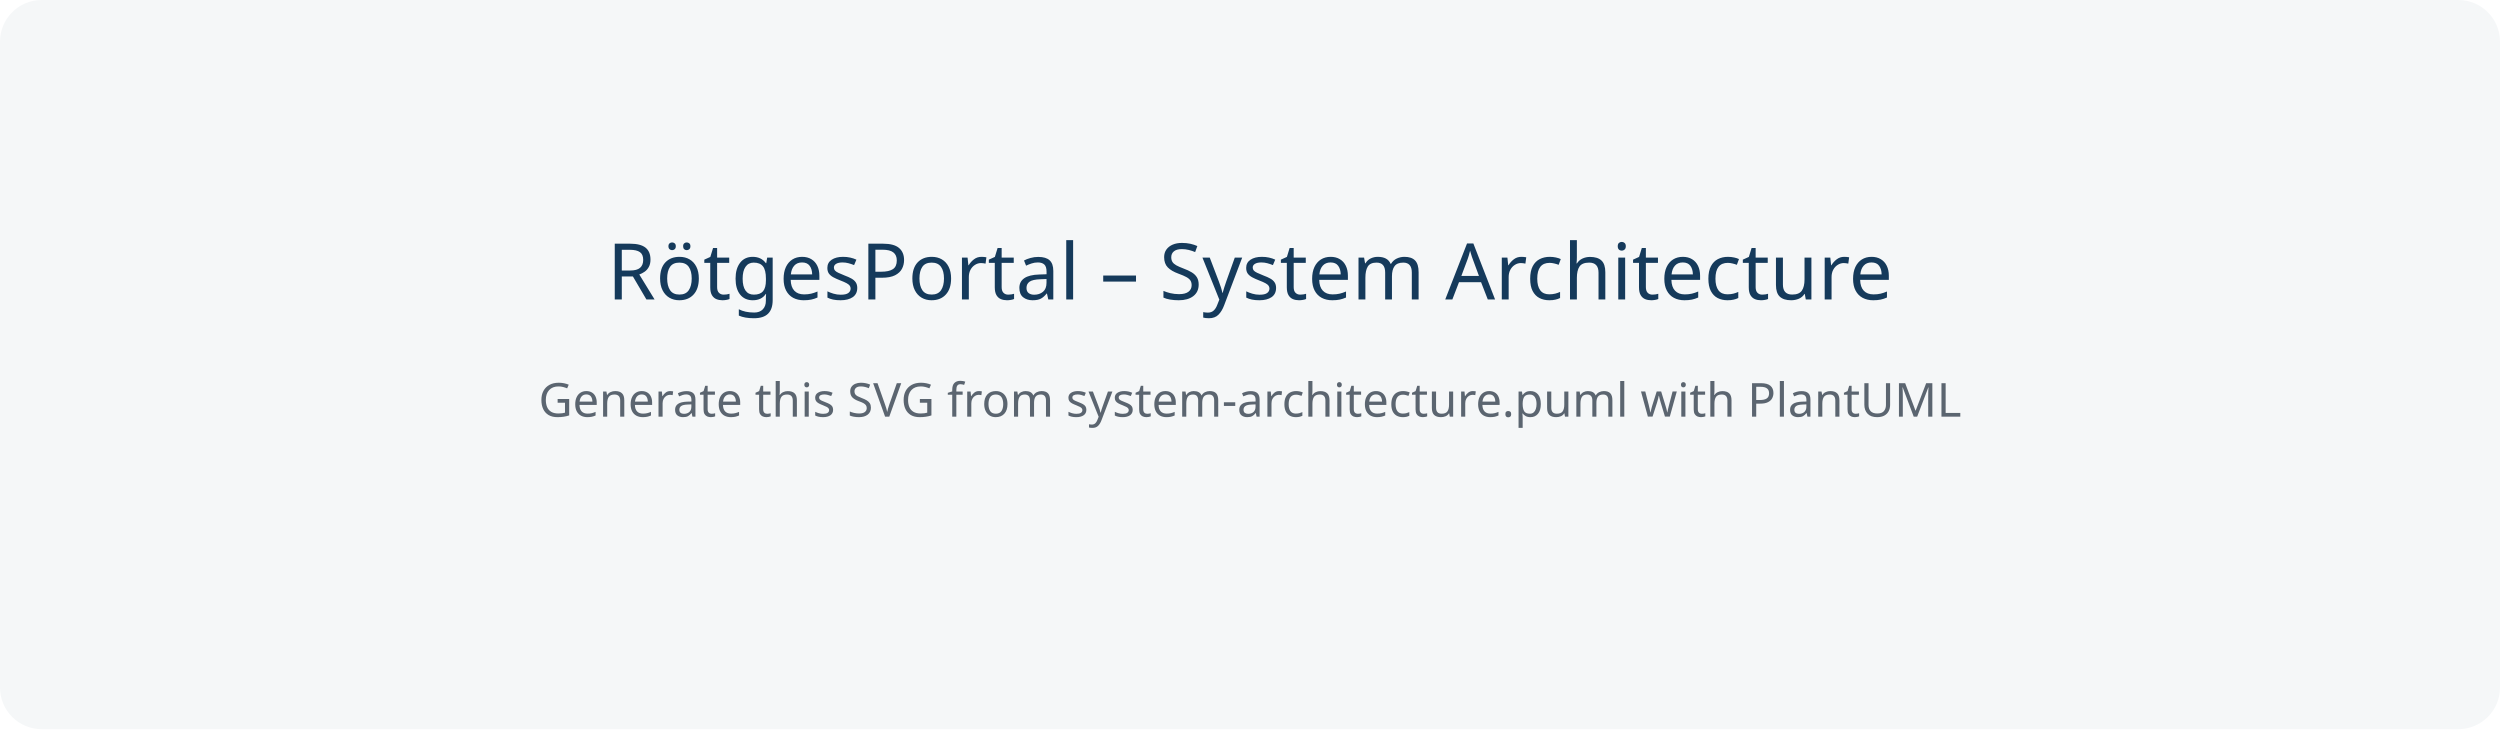
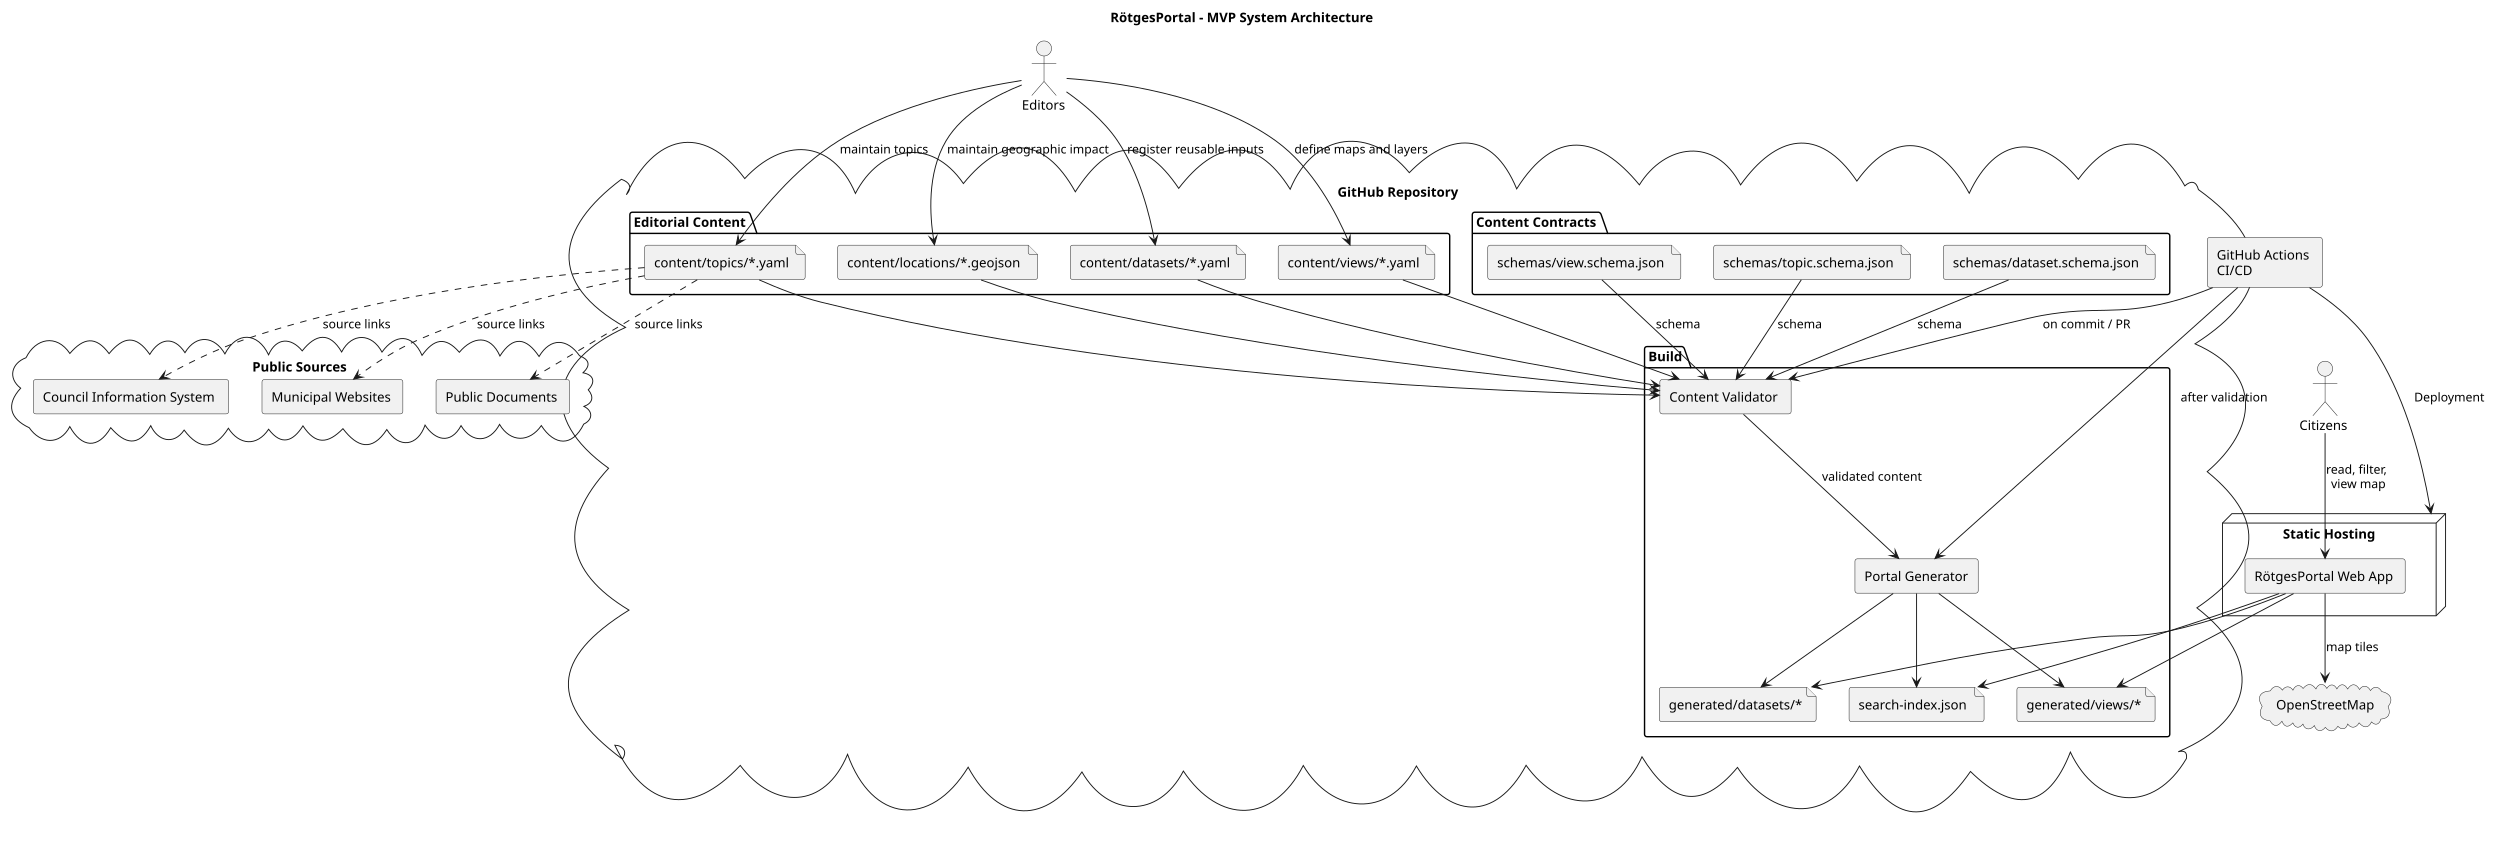
- <svg xmlns="http://www.w3.org/2000/svg" width="960" height="280" viewBox="0 0 960 280" role="img" aria-labelledby="title description">
-   <rect width="960" height="280" rx="16" fill="#f5f7f8" />
-   <text x="480" y="115" text-anchor="middle" font-family="sans-serif" font-size="30" fill="#153a5b">RötgesPortal – System Architecture</text>
-   <text x="480" y="160" text-anchor="middle" font-family="sans-serif" font-size="18" fill="#5b6570">Generate this SVG from system-architecture.puml with PlantUML</text>
+ <svg xmlns="http://www.w3.org/2000/svg" contentStyleType="text/css" data-diagram-type="DESCRIPTION" height="896px" preserveAspectRatio="none" style="width:2656px;height:896px;background:#FFFFFF;" version="1.1" viewBox="0 0 2656 896" width="2656px" zoomAndPan="magnify">
+   <defs />
+   <g>
+     <g class="title" data-source-line="1">
+       <text fill="#000000" font-family="sans-serif" font-size="14" font-weight="700" lengthAdjust="spacing" textLength="290.616" x="1179.603" y="23.535">RötgesPortal - MVP System Architecture</text>
+     </g>
+     <g class="cluster" data-qualified-name="GitHub Repository" data-source-line="9" id="ent0003">
+       <path d="M665.426,206.909 C694.356,145.104 745.476,128.281 791.246,189.716 C830.535,147.028 883.265,145.636 908.806,205.48 C934.61,155.673 988.5,144.011 1023.513,194.999 C1065.672,143.252 1108.554,143.032 1142.426,203.761 C1177.794,149.013 1213.122,142.275 1252.253,200.089 C1290.785,150.189 1333.013,140.953 1370.683,201.017 C1396.221,139.62 1456.269,133.74 1497.229,183.451 C1539.49,140.339 1585.135,137.175 1611.338,200.642 C1651.953,136.349 1697.222,142.478 1741.678,196.407 C1768.64,153.115 1822.26,144.187 1849.202,196.429 C1886.405,144.358 1931.819,132.013 1972.727,192.358 C2015.744,132.676 2061.655,149.267 2092.12,205.308 C2120.07,145.692 2165.956,139.611 2208.028,190.494 C2246.988,137.99 2288.929,141.063 2321.165,197.478 C2327.582,191.56 2333.31,192.366 2335.614,201.441 C2413.458,257.708 2414.671,312.562 2332.005,365.293 C2405.902,397.856 2397.018,456.56 2344.917,501.103 C2411.382,555.318 2399.109,601.515 2333.979,645.782 C2404.817,700.602 2396.566,763.717 2314.165,798.678 C2320.38,797.032 2323.862,798.752 2322.863,805.852 C2287.978,865.261 2227.825,859.41 2199.569,799.028 C2175.364,861.293 2138.24,863.456 2093.439,819.631 C2050.578,881.659 2012.345,873.597 1975.505,813.801 C1941.509,878.389 1881.286,869.586 1845.899,815.318 C1805.868,863.262 1773.853,851.982 1744.457,804.065 C1716.49,866.022 1657.521,864.035 1621.304,813.062 C1588.394,874.156 1538.456,869.934 1504.787,813.816 C1474.297,871.08 1414.639,864.101 1384.602,813.312 C1352.276,875.931 1295.042,875.643 1257.216,819.198 C1230.364,870.366 1177.178,868.201 1149.465,820.133 C1111.259,875.693 1061.901,876.259 1028.563,815.089 C987.83,881.329 926.393,873.68 900.452,801.407 C876.14,860.484 821.711,860.238 786.436,813.184 C733.824,869.519 685.827,858.971 653.165,791.678 C661.818,791.949 666.985,798.392 661.176,806.486 C582.343,747.66 584.959,699.776 668.233,648.176 C599.267,606.65 592.351,556.692 646.58,497.466 C570.594,442.978 585.868,383.698 664.578,347.816 C579.624,300.075 590.92,242.544 660.165,190.478 C668.707,193.515 672.316,198.931 665.426,206.909" fill="none" style="stroke:#181818;stroke-width:1;" />
+       <text fill="#000000" font-family="sans-serif" font-size="14" font-weight="700" lengthAdjust="spacing" textLength="132.364" x="1420.983" y="209.013">GitHub Repository</text>
+     </g>
+     <g class="cluster" data-qualified-name="GitHub Repository.Editorial Content" data-source-line="10" id="ent0004">
+       <path d="M671.665,225.478 L794.687,225.478 A3.75,3.75 0 0 1 797.187,227.978 L804.187,247.967 L1537.665,247.967 A2.5,2.5 0 0 1 1540.165,250.467 L1540.165,310.468 A2.5,2.5 0 0 1 1537.665,312.968 L671.665,312.968 A2.5,2.5 0 0 1 669.165,310.468 L669.165,227.978 A2.5,2.5 0 0 1 671.665,225.478" fill="none" style="stroke:#000000;stroke-width:1.5;" />
+       <line style="stroke:#000000;stroke-width:1.5;" x1="669.165" x2="804.187" y1="247.967" y2="247.967" />
+       <text fill="#000000" font-family="sans-serif" font-size="14" font-weight="700" lengthAdjust="spacing" textLength="122.022" x="673.165" y="241.013">Editorial Content</text>
+     </g>
+     <g class="cluster" data-qualified-name="GitHub Repository.Content Contracts" data-source-line="17" id="ent0009">
+       <path d="M1566.665,225.478 L1698.553,225.478 A3.75,3.75 0 0 1 1701.053,227.978 L1708.053,247.967 L2302.665,247.967 A2.5,2.5 0 0 1 2305.165,250.467 L2305.165,310.468 A2.5,2.5 0 0 1 2302.665,312.968 L1566.665,312.968 A2.5,2.5 0 0 1 1564.165,310.468 L1564.165,227.978 A2.5,2.5 0 0 1 1566.665,225.478" fill="none" style="stroke:#000000;stroke-width:1.5;" />
+       <line style="stroke:#000000;stroke-width:1.5;" x1="1564.165" x2="1708.053" y1="247.967" y2="247.967" />
+       <text fill="#000000" font-family="sans-serif" font-size="14" font-weight="700" lengthAdjust="spacing" textLength="130.888" x="1568.165" y="241.013">Content Contracts</text>
+     </g>
+     <g class="cluster" data-qualified-name="GitHub Repository.Build" data-source-line="23" id="ent0013">
+       <path d="M1749.665,368.218 L1787.06,368.218 A3.75,3.75 0 0 1 1789.56,370.718 L1796.56,390.707 L2302.665,390.707 A2.5,2.5 0 0 1 2305.165,393.207 L2305.165,780.178 A2.5,2.5 0 0 1 2302.665,782.678 L1749.665,782.678 A2.5,2.5 0 0 1 1747.165,780.178 L1747.165,370.718 A2.5,2.5 0 0 1 1749.665,368.218" fill="none" style="stroke:#000000;stroke-width:1.5;" />
+       <line style="stroke:#000000;stroke-width:1.5;" x1="1747.165" x2="1796.56" y1="390.707" y2="390.707" />
+       <text fill="#000000" font-family="sans-serif" font-size="14" font-weight="700" lengthAdjust="spacing" textLength="36.395" x="1751.165" y="383.753">Build</text>
+     </g>
+     <g class="cluster" data-qualified-name="Hosting" data-source-line="34" id="ent0020">
+       <polygon fill="none" points="2361.165,555.698,2371.165,545.698,2598.165,545.698,2598.165,644.188,2588.165,654.188,2361.165,654.188,2361.165,555.698" style="stroke:#181818;stroke-width:1;stroke-linejoin:miter;stroke-miterlimit:10;" />
+       <line style="stroke:#181818;stroke-width:1;" x1="2588.165" x2="2598.165" y1="555.698" y2="545.698" />
+       <line style="stroke:#181818;stroke-width:1;" x1="2361.165" x2="2588.165" y1="555.698" y2="555.698" />
+       <line style="stroke:#181818;stroke-width:1;" x1="2588.165" x2="2588.165" y1="555.698" y2="654.188" />
+       <text fill="#000000" font-family="sans-serif" font-size="14" font-weight="700" lengthAdjust="spacing" textLength="100.632" x="2425.349" y="572.233">Static Hosting</text>
+     </g>
+     <g class="cluster" data-qualified-name="Sources" data-source-line="39" id="ent0023">
+       <path d="M27.668,380.052 C37.782,359.371 60.025,354.444 74.221,375.5 C88.641,358.82 101.617,356.37 115.888,375.673 C131.311,357.155 144.422,355.562 159.111,376.478 C169.417,359.432 184.482,356.474 196.505,374.657 C208.646,354.703 227.978,356.985 238.941,375.942 C251.506,351.784 273.795,352.784 285.331,376.93 C293.525,358.469 309.042,358.175 321.085,372.767 C335.147,354.959 349.998,351.832 362.966,373.917 C373.948,352.96 394.964,353.819 405.836,374.032 C419.781,354.718 437.949,353.912 448.388,377.509 C460.814,360.318 472.732,356.769 488.003,374.259 C502.119,357.509 520.661,354.873 531.139,378.177 C545.24,356.19 559.153,358.579 572.693,378.73 C584.961,358.324 602.677,359.5 615.679,377.916 C626.05,382.023 627.827,388.056 619.423,396.041 C630.955,398.274 632.907,405.916 624.977,414.126 C631.244,421.604 629.718,428.315 620.426,431.783 C630.231,436.637 629.86,445.985 620.159,450.563 C607.947,475.334 588.962,473.517 575.108,452.167 C562.472,470.274 542.3,470.406 530.727,450.913 C520.377,470.393 501.427,471.446 489.819,452.243 C478.731,472.666 462.133,467.734 451.591,451.671 C443.627,474.372 423.88,476.814 410.932,456.368 C395.021,480.593 379.373,475.01 364.34,455.433 C348.317,471.758 335.319,472.818 321.857,452.467 C311.424,468.823 299.217,474.208 285.391,456.053 C272.793,474.764 254.308,472.959 242.613,455 C228.096,477.954 211.986,478.698 195.63,456.931 C184.222,473.634 167.312,468.024 160.17,452.271 C147.088,475.359 132.758,471.826 117.646,454.403 C104.028,477.754 86.562,475.526 74.162,453.243 C63.382,473.726 42.873,471.471 31.063,454.426 C10.485,444.865 6,429.891 21.947,412.406 C7.912,401.54 12.337,385.726 27.668,380.052" fill="none" style="stroke:#181818;stroke-width:1;" />
+       <text fill="#000000" font-family="sans-serif" font-size="14" font-weight="700" lengthAdjust="spacing" textLength="104.296" x="268.017" y="394.753">Public Sources</text>
+     </g>
+     <g class="entity" data-qualified-name="GitHub Repository.Editorial Content.Topics" data-source-line="11" id="ent0005">
+       <path d="M684.945,262.978 L684.945,294.467 A2.5,2.5 0 0 0 687.445,296.967 L852.89,296.967 A2.5,2.5 0 0 0 855.39,294.467 L855.39,270.478 L845.39,260.478 L687.445,260.478 A2.5,2.5 0 0 0 684.945,262.978" fill="#F1F1F1" style="stroke:#181818;stroke-width:0.5;" />
+       <path d="M845.39,260.478 L845.39,267.978 A2.5,2.5 0 0 0 847.89,270.478 L855.39,270.478" fill="#F1F1F1" style="stroke:#181818;stroke-width:0.5;" />
+       <text fill="#000000" font-family="sans-serif" font-size="14" lengthAdjust="spacing" textLength="150.445" x="694.945" y="284.013">content/topics/*.yaml</text>
+     </g>
+     <g class="entity" data-qualified-name="GitHub Repository.Editorial Content.Locations" data-source-line="12" id="ent0006">
+       <path d="M889.995,262.978 L889.995,294.467 A2.5,2.5 0 0 0 892.495,296.967 L1099.845,296.967 A2.5,2.5 0 0 0 1102.345,294.467 L1102.345,270.478 L1092.345,260.478 L892.495,260.478 A2.5,2.5 0 0 0 889.995,262.978" fill="#F1F1F1" style="stroke:#181818;stroke-width:0.5;" />
+       <path d="M1092.345,260.478 L1092.345,267.978 A2.5,2.5 0 0 0 1094.845,270.478 L1102.345,270.478" fill="#F1F1F1" style="stroke:#181818;stroke-width:0.5;" />
+       <text fill="#000000" font-family="sans-serif" font-size="14" lengthAdjust="spacing" textLength="192.35" x="899.995" y="284.013">content/locations/*.geojson</text>
+     </g>
+     <g class="entity" data-qualified-name="GitHub Repository.Editorial Content.Datasets" data-source-line="13" id="ent0007">
+       <path d="M1137.035,262.978 L1137.035,294.467 A2.5,2.5 0 0 0 1139.535,296.967 L1320.799,296.967 A2.5,2.5 0 0 0 1323.299,294.467 L1323.299,270.478 L1313.299,260.478 L1139.535,260.478 A2.5,2.5 0 0 0 1137.035,262.978" fill="#F1F1F1" style="stroke:#181818;stroke-width:0.5;" />
+       <path d="M1313.299,260.478 L1313.299,267.978 A2.5,2.5 0 0 0 1315.799,270.478 L1323.299,270.478" fill="#F1F1F1" style="stroke:#181818;stroke-width:0.5;" />
+       <text fill="#000000" font-family="sans-serif" font-size="14" lengthAdjust="spacing" textLength="166.264" x="1147.035" y="284.013">content/datasets/*.yaml</text>
+     </g>
+     <g class="entity" data-qualified-name="GitHub Repository.Editorial Content.Views" data-source-line="14" id="ent0008">
+       <path d="M1357.935,262.978 L1357.935,294.467 A2.5,2.5 0 0 0 1360.435,296.967 L1521.895,296.967 A2.5,2.5 0 0 0 1524.395,294.467 L1524.395,270.478 L1514.395,260.478 L1360.435,260.478 A2.5,2.5 0 0 0 1357.935,262.978" fill="#F1F1F1" style="stroke:#181818;stroke-width:0.5;" />
+       <path d="M1514.395,260.478 L1514.395,267.978 A2.5,2.5 0 0 0 1516.895,270.478 L1524.395,270.478" fill="#F1F1F1" style="stroke:#181818;stroke-width:0.5;" />
+       <text fill="#000000" font-family="sans-serif" font-size="14" lengthAdjust="spacing" textLength="146.46" x="1367.935" y="284.013">content/views/*.yaml</text>
+     </g>
+     <g class="entity" data-qualified-name="GitHub Repository.Content Contracts.TopicSchema" data-source-line="18" id="ent0010">
+       <path d="M1820.625,262.978 L1820.625,294.467 A2.5,2.5 0 0 0 1823.125,296.967 L2027.207,296.967 A2.5,2.5 0 0 0 2029.707,294.467 L2029.707,270.478 L2019.707,260.478 L1823.125,260.478 A2.5,2.5 0 0 0 1820.625,262.978" fill="#F1F1F1" style="stroke:#181818;stroke-width:0.5;" />
+       <path d="M2019.707,260.478 L2019.707,267.978 A2.5,2.5 0 0 0 2022.207,270.478 L2029.707,270.478" fill="#F1F1F1" style="stroke:#181818;stroke-width:0.5;" />
+       <text fill="#000000" font-family="sans-serif" font-size="14" lengthAdjust="spacing" textLength="189.082" x="1830.625" y="284.013">schemas/topic.schema.json</text>
+     </g>
+     <g class="entity" data-qualified-name="GitHub Repository.Content Contracts.DatasetSchema" data-source-line="19" id="ent0011">
+       <path d="M2064.715,262.978 L2064.715,294.467 A2.5,2.5 0 0 0 2067.215,296.967 L2287.116,296.967 A2.5,2.5 0 0 0 2289.616,294.467 L2289.616,270.478 L2279.616,260.478 L2067.215,260.478 A2.5,2.5 0 0 0 2064.715,262.978" fill="#F1F1F1" style="stroke:#181818;stroke-width:0.5;" />
+       <path d="M2279.616,260.478 L2279.616,267.978 A2.5,2.5 0 0 0 2282.116,270.478 L2289.616,270.478" fill="#F1F1F1" style="stroke:#181818;stroke-width:0.5;" />
+       <text fill="#000000" font-family="sans-serif" font-size="14" lengthAdjust="spacing" textLength="204.9" x="2074.715" y="284.013">schemas/dataset.schema.json</text>
+     </g>
+     <g class="entity" data-qualified-name="GitHub Repository.Content Contracts.ViewSchema" data-source-line="20" id="ent0012">
+       <path d="M1580.615,262.978 L1580.615,294.467 A2.5,2.5 0 0 0 1583.115,296.967 L1783.212,296.967 A2.5,2.5 0 0 0 1785.712,294.467 L1785.712,270.478 L1775.712,260.478 L1583.115,260.478 A2.5,2.5 0 0 0 1580.615,262.978" fill="#F1F1F1" style="stroke:#181818;stroke-width:0.5;" />
+       <path d="M1775.712,260.478 L1775.712,267.978 A2.5,2.5 0 0 0 1778.212,270.478 L1785.712,270.478" fill="#F1F1F1" style="stroke:#181818;stroke-width:0.5;" />
+       <text fill="#000000" font-family="sans-serif" font-size="14" lengthAdjust="spacing" textLength="185.097" x="1590.615" y="284.013">schemas/view.schema.json</text>
+     </g>
+     <g class="entity" data-qualified-name="GitHub Repository.Build.Validator" data-source-line="24" id="ent0014">
+       <rect fill="#F1F1F1" height="36.488" rx="2.5" ry="2.5" style="stroke:#181818;stroke-width:0.5;" width="139.451" x="1763.435" y="403.218" />
+       <text fill="#000000" font-family="sans-serif" font-size="14" lengthAdjust="spacing" textLength="119.451" x="1773.435" y="426.753">Content Validator</text>
+     </g>
+     <g class="entity" data-qualified-name="GitHub Repository.Build.Generator" data-source-line="25" id="ent0015">
+       <rect fill="#F1F1F1" height="36.488" rx="2.5" ry="2.5" style="stroke:#181818;stroke-width:0.5;" width="130.94" x="1970.695" y="593.698" />
+       <text fill="#000000" font-family="sans-serif" font-size="14" lengthAdjust="spacing" textLength="110.94" x="1980.695" y="617.233">Portal Generator</text>
+     </g>
+     <g class="entity" data-qualified-name="GitHub Repository.Build.GeneratedDatasets" data-source-line="26" id="ent0016">
+       <path d="M1762.875,732.688 L1762.875,764.177 A2.5,2.5 0 0 0 1765.375,766.677 L1926.951,766.677 A2.5,2.5 0 0 0 1929.451,764.177 L1929.451,740.188 L1919.451,730.188 L1765.375,730.188 A2.5,2.5 0 0 0 1762.875,732.688" fill="#F1F1F1" style="stroke:#181818;stroke-width:0.5;" />
+       <path d="M1919.451,730.188 L1919.451,737.688 A2.5,2.5 0 0 0 1921.951,740.188 L1929.451,740.188" fill="#F1F1F1" style="stroke:#181818;stroke-width:0.5;" />
+       <text fill="#000000" font-family="sans-serif" font-size="14" lengthAdjust="spacing" textLength="146.576" x="1772.875" y="753.723">generated/datasets/*</text>
+     </g>
+     <g class="entity" data-qualified-name="GitHub Repository.Build.GeneratedViews" data-source-line="27" id="ent0017">
+       <path d="M2142.775,732.688 L2142.775,764.177 A2.5,2.5 0 0 0 2145.275,766.677 L2287.048,766.677 A2.5,2.5 0 0 0 2289.548,764.177 L2289.548,740.188 L2279.548,730.188 L2145.275,730.188 A2.5,2.5 0 0 0 2142.775,732.688" fill="#F1F1F1" style="stroke:#181818;stroke-width:0.5;" />
+       <path d="M2279.548,730.188 L2279.548,737.688 A2.5,2.5 0 0 0 2282.048,740.188 L2289.548,740.188" fill="#F1F1F1" style="stroke:#181818;stroke-width:0.5;" />
+       <text fill="#000000" font-family="sans-serif" font-size="14" lengthAdjust="spacing" textLength="126.772" x="2152.775" y="753.723">generated/views/*</text>
+     </g>
+     <g class="entity" data-qualified-name="GitHub Repository.Build.SearchIndex" data-source-line="28" id="ent0018">
+       <path d="M1964.465,732.688 L1964.465,764.177 A2.5,2.5 0 0 0 1966.965,766.677 L2105.367,766.677 A2.5,2.5 0 0 0 2107.867,764.177 L2107.867,740.188 L2097.867,730.188 L1966.965,730.188 A2.5,2.5 0 0 0 1964.465,732.688" fill="#F1F1F1" style="stroke:#181818;stroke-width:0.5;" />
+       <path d="M2097.867,730.188 L2097.867,737.688 A2.5,2.5 0 0 0 2100.367,740.188 L2107.867,740.188" fill="#F1F1F1" style="stroke:#181818;stroke-width:0.5;" />
+       <text fill="#000000" font-family="sans-serif" font-size="14" lengthAdjust="spacing" textLength="123.402" x="1974.465" y="753.723">search-index.json</text>
+     </g>
+     <g class="entity" data-qualified-name="Hosting.Portal" data-source-line="35" id="ent0021">
+       <rect fill="#F1F1F1" height="36.488" rx="2.5" ry="2.5" style="stroke:#181818;stroke-width:0.5;" width="170.165" x="2385.085" y="593.698" />
+       <text fill="#000000" font-family="sans-serif" font-size="14" lengthAdjust="spacing" textLength="150.165" x="2395.085" y="617.233">RötgesPortal Web App</text>
+     </g>
+     <g class="entity" data-qualified-name="Sources.RIS" data-source-line="40" id="ent0024">
+       <rect fill="#F1F1F1" height="36.488" rx="2.5" ry="2.5" style="stroke:#181818;stroke-width:0.5;" width="207.455" x="35.435" y="403.218" />
+       <text fill="#000000" font-family="sans-serif" font-size="14" lengthAdjust="spacing" textLength="187.455" x="45.435" y="426.753">Council Information System</text>
+     </g>
+     <g class="entity" data-qualified-name="Sources.Municipality" data-source-line="41" id="ent0025">
+       <rect fill="#F1F1F1" height="36.488" rx="2.5" ry="2.5" style="stroke:#181818;stroke-width:0.5;" width="149.664" x="278.335" y="403.218" />
+       <text fill="#000000" font-family="sans-serif" font-size="14" lengthAdjust="spacing" textLength="129.664" x="288.335" y="426.753">Municipal Websites</text>
+     </g>
+     <g class="entity" data-qualified-name="Sources.Documents" data-source-line="42" id="ent0026">
+       <rect fill="#F1F1F1" height="36.488" rx="2.5" ry="2.5" style="stroke:#181818;stroke-width:0.5;" width="141.81" x="463.265" y="403.218" />
+       <text fill="#000000" font-family="sans-serif" font-size="14" lengthAdjust="spacing" textLength="121.81" x="473.265" y="426.753">Public Documents</text>
+     </g>
+     <g class="entity" data-qualified-name="Editor" data-source-line="6" id="ent0001">
+       <ellipse cx="1109.169" cy="51.488" fill="#F1F1F1" rx="8" ry="8" style="stroke:#181818;stroke-width:0.5;" />
+       <path d="M1109.169,59.488 L1109.169,86.488 M1096.169,67.488 L1122.169,67.488 M1109.169,86.488 L1096.169,101.488 M1109.169,86.488 L1122.169,101.488" fill="none" style="stroke:#181818;stroke-width:0.5;" />
+       <text fill="#000000" font-family="sans-serif" font-size="14" lengthAdjust="spacing" textLength="47.148" x="1085.595" y="116.523">Editors</text>
+     </g>
+     <g class="entity" data-qualified-name="Citizen" data-source-line="7" id="ent0002">
+       <ellipse cx="2470.169" cy="391.718" fill="#F1F1F1" rx="8" ry="8" style="stroke:#181818;stroke-width:0.5;" />
+       <path d="M2470.169,399.718 L2470.169,426.718 M2457.169,407.718 L2483.169,407.718 M2470.169,426.718 L2457.169,441.718 M2470.169,426.718 L2483.169,441.718" fill="none" style="stroke:#181818;stroke-width:0.5;" />
+       <text fill="#000000" font-family="sans-serif" font-size="14" lengthAdjust="spacing" textLength="54.667" x="2442.835" y="456.753">Citizens</text>
+     </g>
+     <g class="entity" data-qualified-name="Pipeline" data-source-line="32" id="ent0019">
+       <rect fill="#F1F1F1" height="52.977" rx="2.5" ry="2.5" style="stroke:#181818;stroke-width:0.5;" width="122.156" x="2345.085" y="252.238" />
+       <text fill="#000000" font-family="sans-serif" font-size="14" lengthAdjust="spacing" textLength="102.156" x="2355.085" y="275.773">GitHub Actions</text>
+       <text fill="#000000" font-family="sans-serif" font-size="14" lengthAdjust="spacing" textLength="41.234" x="2355.085" y="292.262">CI/CD</text>
+     </g>
+     <g class="entity" data-qualified-name="OSM" data-source-line="38" id="ent0022">
+       <path d="M2411.91,734.017 C2415.227,728.356 2420.775,727.469 2424.823,733.188 C2427.91,728.556 2432.989,728.467 2436.036,733.237 C2438.209,728.257 2442.887,726.174 2446.806,731.392 C2451.782,725.609 2455.965,725.966 2460.457,731.953 C2463.103,725.642 2468.769,725.379 2472.039,731.366 C2475.278,726.082 2480.008,726.587 2482.712,731.905 C2486.109,725.889 2490.844,726.042 2494.124,732.016 C2498.315,725.652 2503.069,726.083 2506.779,732.492 C2510.487,726.923 2515.669,728.577 2518.354,733.609 C2522.835,728.157 2526.995,729.368 2530.457,734.747 C2538.922,736.329 2543.515,742.794 2537.144,750.625 C2540.037,757.989 2538.083,763.317 2529.416,764.004 C2528.124,769.33 2523.747,771.492 2519.512,766.962 C2515.988,774.377 2510.768,773.216 2506.291,767.956 C2503.467,773.168 2498.093,774.602 2494.177,769.203 C2492.528,775.013 2487.747,775.939 2483.768,771.592 C2480.052,777.451 2475.121,778.342 2470.406,772.759 C2466.493,777.915 2460.789,777.327 2458.769,770.863 C2454.925,775.566 2448.985,776.195 2446.634,769.301 C2442.913,774.136 2438.41,773.727 2435.935,768.035 C2431.234,773.045 2427.224,772.978 2424.327,766.25 C2419.941,772.118 2415.695,772.514 2411.697,765.856 C2401.975,764.602 2398.792,759.418 2403.318,750.426 C2397.33,740.919 2400.919,734.632 2411.91,734.017" fill="#F1F1F1" style="stroke:#181818;stroke-width:0.5;" />
+       <text fill="#000000" font-family="sans-serif" font-size="14" lengthAdjust="spacing" textLength="104.118" x="2418.105" y="753.723">OpenStreetMap</text>
+     </g>
+     <g class="link" data-entity-1="ent0001" data-entity-2="ent0005" data-link-type="dependency" data-source-line="45" id="lnk27">
+       <path d="M1085.245,85.518 C1043.255,92.118 954.715,109.918 891.165,149.478 C843.355,179.248 804.664,228.404 785.044,255.984" fill="none" id="Editor-to-Topics" style="stroke:#181818;stroke-width:1;" />
+       <polygon fill="#181818" points="782.145,260.058,790.622,255.043,785.044,255.984,784.103,250.406,782.145,260.058" style="stroke:#181818;stroke-width:1;stroke-linejoin:miter;stroke-miterlimit:10;" />
+       <text fill="#000000" font-family="sans-serif" font-size="13" lengthAdjust="spacing" textLength="97.195" x="892.165" y="163.047">maintain topics</text>
+     </g>
+     <g class="link" data-entity-1="ent0001" data-entity-2="ent0006" data-link-type="dependency" data-source-line="46" id="lnk28">
+       <path d="M1085.475,90.288 C1060.735,100.058 1023.095,119.118 1005.165,149.478 C984.625,184.268 987.847,229.029 991.967,255.169" fill="none" id="Editor-to-Locations" style="stroke:#181818;stroke-width:1;" />
+       <polygon fill="#181818" points="992.745,260.108,995.295,250.595,991.967,255.169,987.393,251.841,992.745,260.108" style="stroke:#181818;stroke-width:1;stroke-linejoin:miter;stroke-miterlimit:10;" />
+       <text fill="#000000" font-family="sans-serif" font-size="13" lengthAdjust="spacing" textLength="176.617" x="1006.165" y="163.047">maintain geographic impact</text>
+     </g>
+     <g class="link" data-entity-1="ent0001" data-entity-2="ent0007" data-link-type="dependency" data-source-line="47" id="lnk29">
+       <path d="M1133.005,97.568 C1150.245,109.758 1172.915,128.258 1187.165,149.478 C1210.865,184.768 1221.635,229.352 1226.445,255.322" fill="none" id="Editor-to-Datasets" style="stroke:#181818;stroke-width:1;" />
+       <polygon fill="#181818" points="1227.355,260.238,1229.649,250.66,1226.445,255.322,1221.783,252.117,1227.355,260.238" style="stroke:#181818;stroke-width:1;stroke-linejoin:miter;stroke-miterlimit:10;" />
+       <text fill="#000000" font-family="sans-serif" font-size="13" lengthAdjust="spacing" textLength="149.887" x="1197.515" y="163.047">register reusable inputs</text>
+     </g>
+     <g class="link" data-entity-1="ent0001" data-entity-2="ent0008" data-link-type="dependency" data-source-line="48" id="lnk30">
+       <path d="M1133.195,83.338 C1180.115,86.568 1285.435,99.328 1355.165,149.478 C1395.425,178.438 1420.45,227.921 1432.32,255.691" fill="none" id="Editor-to-Views" style="stroke:#181818;stroke-width:1;" />
+       <polygon fill="#181818" points="1434.285,260.288,1434.426,250.44,1432.32,255.691,1427.07,253.585,1434.285,260.288" style="stroke:#181818;stroke-width:1;stroke-linejoin:miter;stroke-miterlimit:10;" />
+       <text fill="#000000" font-family="sans-serif" font-size="13" lengthAdjust="spacing" textLength="146.085" x="1375.115" y="163.047">define maps and layers</text>
+     </g>
+     <g class="link" data-entity-1="ent0005" data-entity-2="ent0014" data-link-type="dependency" data-source-line="50" id="lnk31">
+       <path d="M806.635,297.388 C825.725,305.868 849.735,315.388 872.165,320.968 C1198.325,402.068 1597.656,417.083 1757.966,419.813" fill="none" id="Topics-to-Validator" style="stroke:#181818;stroke-width:1;" />
+       <polygon fill="#181818" points="1762.965,419.898,1754.035,415.746,1757.966,419.813,1753.898,423.745,1762.965,419.898" style="stroke:#181818;stroke-width:1;stroke-linejoin:miter;stroke-miterlimit:10;" />
+     </g>
+     <g class="link" data-entity-1="ent0006" data-entity-2="ent0014" data-link-type="dependency" data-source-line="51" id="lnk32">
+       <path d="M1042.305,297.458 C1065.135,305.648 1093.295,314.888 1119.165,320.968 C1351.555,375.628 1629.063,403.645 1757.963,414.595" fill="none" id="Locations-to-Validator" style="stroke:#181818;stroke-width:1;" />
+       <polygon fill="#181818" points="1762.945,415.018,1754.316,410.271,1757.963,414.595,1753.639,418.242,1762.945,415.018" style="stroke:#181818;stroke-width:1;stroke-linejoin:miter;stroke-miterlimit:10;" />
+     </g>
+     <g class="link" data-entity-1="ent0007" data-entity-2="ent0014" data-link-type="dependency" data-source-line="52" id="lnk33">
+       <path d="M1272.475,297.398 C1292.705,305.378 1317.425,314.458 1340.165,320.968 C1488.535,363.458 1662.097,393.915 1758.397,409.195" fill="none" id="Datasets-to-Validator" style="stroke:#181818;stroke-width:1;" />
+       <polygon fill="#181818" points="1763.335,409.978,1755.073,404.617,1758.397,409.195,1753.82,412.519,1763.335,409.978" style="stroke:#181818;stroke-width:1;stroke-linejoin:miter;stroke-miterlimit:10;" />
+     </g>
+     <g class="link" data-entity-1="ent0008" data-entity-2="ent0014" data-link-type="dependency" data-source-line="53" id="lnk34">
+       <path d="M1490.415,297.408 C1565.675,324.428 1703.779,374.009 1779.099,401.049" fill="none" id="Views-to-Validator" style="stroke:#181818;stroke-width:1;" />
+       <polygon fill="#181818" points="1783.805,402.738,1776.686,395.933,1779.099,401.049,1773.983,403.462,1783.805,402.738" style="stroke:#181818;stroke-width:1;stroke-linejoin:miter;stroke-miterlimit:10;" />
+     </g>
+     <g class="link" data-entity-1="ent0010" data-entity-2="ent0014" data-link-type="dependency" data-source-line="54" id="lnk35">
+       <path d="M1913.695,297.268 C1895.975,324.378 1864.861,371.973 1847.221,398.953" fill="none" id="TopicSchema-to-Validator" style="stroke:#181818;stroke-width:1;" />
+       <polygon fill="#181818" points="1844.485,403.138,1852.758,397.794,1847.221,398.953,1846.062,393.416,1844.485,403.138" style="stroke:#181818;stroke-width:1;stroke-linejoin:miter;stroke-miterlimit:10;" />
+       <text fill="#000000" font-family="sans-serif" font-size="13" lengthAdjust="spacing" textLength="47.912" x="1888.405" y="348.787">schema</text>
+     </g>
+     <g class="link" data-entity-1="ent0011" data-entity-2="ent0014" data-link-type="dependency" data-source-line="55" id="lnk36">
+       <path d="M2133.945,297.408 C2067.905,324.428 1947.203,373.805 1881.103,400.845" fill="none" id="DatasetSchema-to-Validator" style="stroke:#181818;stroke-width:1;" />
+       <polygon fill="#181818" points="1876.475,402.738,1886.32,403.033,1881.103,400.845,1883.291,395.628,1876.475,402.738" style="stroke:#181818;stroke-width:1;stroke-linejoin:miter;stroke-miterlimit:10;" />
+       <text fill="#000000" font-family="sans-serif" font-size="13" lengthAdjust="spacing" textLength="47.912" x="2036.975" y="348.787">schema</text>
+     </g>
+     <g class="link" data-entity-1="ent0012" data-entity-2="ent0014" data-link-type="dependency" data-source-line="56" id="lnk37">
+       <path d="M1701.855,297.268 C1730.765,324.378 1782.299,372.737 1811.059,399.717" fill="none" id="ViewSchema-to-Validator" style="stroke:#181818;stroke-width:1;" />
+       <polygon fill="#181818" points="1814.705,403.138,1810.878,394.063,1811.059,399.717,1805.405,399.898,1814.705,403.138" style="stroke:#181818;stroke-width:1;stroke-linejoin:miter;stroke-miterlimit:10;" />
+       <text fill="#000000" font-family="sans-serif" font-size="13" lengthAdjust="spacing" textLength="47.912" x="1759.165" y="348.787">schema</text>
+     </g>
+     <g class="link" data-entity-1="ent0014" data-entity-2="ent0015" data-link-type="dependency" data-source-line="57" id="lnk38">
+       <path d="M1852.265,440.188 C1891.055,476.208 1974.981,554.136 2013.601,589.996" fill="none" id="Validator-to-Generator" style="stroke:#181818;stroke-width:1;" />
+       <polygon fill="#181818" points="2017.265,593.398,2013.392,584.343,2013.601,589.996,2007.948,590.206,2017.265,593.398" style="stroke:#181818;stroke-width:1;stroke-linejoin:miter;stroke-miterlimit:10;" />
+       <text fill="#000000" font-family="sans-serif" font-size="13" lengthAdjust="spacing" textLength="108.932" x="1935.665" y="510.767">validated content</text>
+     </g>
+     <g class="link" data-entity-1="ent0015" data-entity-2="ent0016" data-link-type="dependency" data-source-line="58" id="lnk39">
+       <path d="M2011.325,630.528 C1974.915,656.298 1911.506,701.179 1875.096,726.959" fill="none" id="Generator-to-GeneratedDatasets" style="stroke:#181818;stroke-width:1;" />
+       <polygon fill="#181818" points="1871.015,729.848,1880.672,727.912,1875.096,726.959,1876.049,721.383,1871.015,729.848" style="stroke:#181818;stroke-width:1;stroke-linejoin:miter;stroke-miterlimit:10;" />
+     </g>
+     <g class="link" data-entity-1="ent0015" data-entity-2="ent0017" data-link-type="dependency" data-source-line="59" id="lnk40">
+       <path d="M2059.695,630.528 C2094.195,656.298 2154.12,701.075 2188.62,726.855" fill="none" id="Generator-to-GeneratedViews" style="stroke:#181818;stroke-width:1;" />
+       <polygon fill="#181818" points="2192.625,729.848,2187.81,721.257,2188.62,726.855,2183.021,727.665,2192.625,729.848" style="stroke:#181818;stroke-width:1;stroke-linejoin:miter;stroke-miterlimit:10;" />
+     </g>
+     <g class="link" data-entity-1="ent0015" data-entity-2="ent0018" data-link-type="dependency" data-source-line="60" id="lnk41">
+       <path d="M2036.165,630.528 C2036.165,656.298 2036.165,699.068 2036.165,724.848" fill="none" id="Generator-to-SearchIndex" style="stroke:#181818;stroke-width:1;" />
+       <polygon fill="#181818" points="2036.165,729.848,2040.165,720.848,2036.165,724.848,2032.165,720.848,2036.165,729.848" style="stroke:#181818;stroke-width:1;stroke-linejoin:miter;stroke-miterlimit:10;" />
+     </g>
+     <g class="link" data-entity-1="ent0019" data-entity-2="ent0014" data-link-type="dependency" data-source-line="62" id="lnk42">
+       <path d="M2350.755,305.638 C2336.195,311.528 2320.325,317.168 2305.165,320.968 C2246.215,335.768 2228.995,324.548 2169.165,335.218 C2142.835,339.908 1995.923,377.916 1905.613,401.486" fill="none" id="Pipeline-to-Validator" style="stroke:#181818;stroke-width:1;" />
+       <polygon fill="#181818" points="1900.775,402.748,1910.494,404.346,1905.613,401.486,1908.473,396.605,1900.775,402.748" style="stroke:#181818;stroke-width:1;stroke-linejoin:miter;stroke-miterlimit:10;" />
+       <text fill="#000000" font-family="sans-serif" font-size="13" lengthAdjust="spacing" textLength="98.154" x="2170.165" y="348.787">on commit / PR</text>
+     </g>
+     <g class="link" data-entity-1="ent0019" data-entity-2="ent0015" data-link-type="dependency" data-source-line="63" id="lnk43">
+       <path d="M2377.435,305.438 C2305.105,370.188 2120.61,535.353 2059.421,590.133" fill="none" id="Pipeline-to-Generator" style="stroke:#181818;stroke-width:1;" />
+       <polygon fill="#181818" points="2055.695,593.468,2065.069,590.446,2059.421,590.133,2059.733,584.485,2055.695,593.468" style="stroke:#181818;stroke-width:1;stroke-linejoin:miter;stroke-miterlimit:10;" />
+       <text fill="#000000" font-family="sans-serif" font-size="13" lengthAdjust="spacing" textLength="94.955" x="2316.675" y="426.527">after validation</text>
+     </g>
+     <g class="link" data-entity-1="ent0019" data-entity-2="ent0020" data-link-type="dependency" data-source-line="64" id="lnk44">
+       <path d="M2453.665,305.608 C2475.065,319.358 2499.085,338.018 2515.165,360.218 C2548.75,406.578 2567.443,468.041 2577.767,518.508 C2579.057,524.817 2580.217,530.953 2581.258,536.867 C2581.779,539.824 2581.465,537.791 2581.928,540.63" fill="none" id="Pipeline-to-Hosting" style="stroke:#181818;stroke-width:1;" />
+       <polygon fill="#181818" points="2582.734,545.565,2585.232,536.038,2581.928,540.63,2577.336,537.327,2582.734,545.565" style="stroke:#181818;stroke-width:1;stroke-linejoin:miter;stroke-miterlimit:10;" />
+       <text fill="#000000" font-family="sans-serif" font-size="13" lengthAdjust="spacing" textLength="76.007" x="2564.815" y="426.527">Deployment</text>
+     </g>
+     <g class="link" data-entity-1="ent0002" data-entity-2="ent0021" data-link-type="dependency" data-source-line="66" id="lnk45">
+       <path d="M2470.165,460.148 C2470.165,500.538 2470.165,557.938 2470.165,588.228" fill="none" id="Citizen-to-Portal" style="stroke:#181818;stroke-width:1;" />
+       <polygon fill="#181818" points="2470.165,593.228,2474.165,584.228,2470.165,588.228,2466.165,584.228,2470.165,593.228" style="stroke:#181818;stroke-width:1;stroke-linejoin:miter;stroke-miterlimit:10;" />
+       <text fill="#000000" font-family="sans-serif" font-size="13" lengthAdjust="spacing" textLength="69.983" x="2471.165" y="503.267">read, filter,</text>
+       <text fill="#000000" font-family="sans-serif" font-size="13" lengthAdjust="spacing" textLength="59.357" x="2476.478" y="518.577">view map</text>
+     </g>
+     <g class="link" data-entity-1="ent0021" data-entity-2="ent0016" data-link-type="dependency" data-source-line="67" id="lnk46">
+       <path d="M2428.245,630.688 C2395.375,643.808 2348.145,660.948 2305.165,670.188 C2266.335,678.538 2255.535,672.988 2216.165,678.188 C2095.845,694.078 2066.235,701.688 1947.165,725.188 C1939.945,726.618 1937.338,727.128 1929.838,728.708" fill="none" id="Portal-to-GeneratedDatasets" style="stroke:#181818;stroke-width:1;" />
+       <polygon fill="#181818" points="1924.945,729.738,1934.576,731.797,1929.838,728.708,1932.927,723.969,1924.945,729.738" style="stroke:#181818;stroke-width:1;stroke-linejoin:miter;stroke-miterlimit:10;" />
+     </g>
+     <g class="link" data-entity-1="ent0021" data-entity-2="ent0017" data-link-type="dependency" data-source-line="68" id="lnk47">
+       <path d="M2436.695,630.668 C2387.935,656.488 2302.304,701.829 2253.724,727.549" fill="none" id="Portal-to-GeneratedViews" style="stroke:#181818;stroke-width:1;" />
+       <polygon fill="#181818" points="2249.305,729.888,2259.131,729.212,2253.724,727.549,2255.388,722.142,2249.305,729.888" style="stroke:#181818;stroke-width:1;stroke-linejoin:miter;stroke-miterlimit:10;" />
+     </g>
+     <g class="link" data-entity-1="ent0021" data-entity-2="ent0018" data-link-type="dependency" data-source-line="69" id="lnk48">
+       <path d="M2421.305,630.678 C2388.585,642.358 2344.475,657.738 2305.165,670.188 C2236.145,692.058 2161.166,713.311 2106.516,728.361" fill="none" id="Portal-to-SearchIndex" style="stroke:#181818;stroke-width:1;" />
+       <polygon fill="#181818" points="2101.695,729.688,2111.434,731.155,2106.516,728.361,2109.31,723.442,2101.695,729.688" style="stroke:#181818;stroke-width:1;stroke-linejoin:miter;stroke-miterlimit:10;" />
+     </g>
+     <g class="link" data-entity-1="ent0021" data-entity-2="ent0022" data-link-type="dependency" data-source-line="70" id="lnk49">
+       <path d="M2470.165,630.528 C2470.165,654.738 2470.165,693.348 2470.165,719.918" fill="none" id="Portal-to-OSM" style="stroke:#181818;stroke-width:1;" />
+       <polygon fill="#181818" points="2470.165,724.918,2474.165,715.918,2470.165,719.918,2466.165,715.918,2470.165,724.918" style="stroke:#181818;stroke-width:1;stroke-linejoin:miter;stroke-miterlimit:10;" />
+       <text fill="#000000" font-family="sans-serif" font-size="13" lengthAdjust="spacing" textLength="57.859" x="2471.165" y="691.757">map tiles</text>
+     </g>
+     <g class="link" data-entity-1="ent0005" data-entity-2="ent0024" data-link-type="dependency" data-source-line="72" id="lnk50">
+       <path d="M684.725,284.318 C581.845,291.858 404.935,311.288 261.165,360.218 C228.515,371.328 197.793,386.925 173.663,400.365" fill="none" id="Topics-to-RIS" style="stroke:#181818;stroke-width:1;stroke-dasharray:7,7;" />
+       <polygon fill="#181818" points="169.295,402.798,179.104,401.913,173.663,400.365,175.212,394.924,169.295,402.798" style="stroke:#181818;stroke-width:1;stroke-linejoin:miter;stroke-miterlimit:10;" />
+       <text fill="#000000" font-family="sans-serif" font-size="13" lengthAdjust="spacing" textLength="75.823" x="342.845" y="348.787">source links</text>
+     </g>
+     <g class="link" data-entity-1="ent0005" data-entity-2="ent0025" data-link-type="dependency" data-source-line="73" id="lnk51">
+       <path d="M684.775,292.948 C617.945,305.178 523.665,326.608 446.165,360.218 C420.395,371.388 397.793,386.432 379.663,399.862" fill="none" id="Topics-to-Municipality" style="stroke:#181818;stroke-width:1;stroke-dasharray:7,7;" />
+       <polygon fill="#181818" points="375.645,402.838,385.258,400.695,379.663,399.862,380.496,394.267,375.645,402.838" style="stroke:#181818;stroke-width:1;stroke-linejoin:miter;stroke-miterlimit:10;" />
+       <text fill="#000000" font-family="sans-serif" font-size="13" lengthAdjust="spacing" textLength="75.823" x="506.725" y="348.787">source links</text>
+     </g>
+     <g class="link" data-entity-1="ent0005" data-entity-2="ent0026" data-link-type="dependency" data-source-line="74" id="lnk52">
+       <path d="M740.755,297.268 C695.405,324.308 613.22,373.318 567.87,400.358" fill="none" id="Topics-to-Documents" style="stroke:#181818;stroke-width:1;stroke-dasharray:7,7;" />
+       <polygon fill="#181818" points="563.575,402.918,573.354,401.745,567.87,400.358,569.257,394.873,563.575,402.918" style="stroke:#181818;stroke-width:1;stroke-linejoin:miter;stroke-miterlimit:10;" />
+       <text fill="#000000" font-family="sans-serif" font-size="13" lengthAdjust="spacing" textLength="75.823" x="674.305" y="348.787">source links</text>
+     </g>
+   </g>
</svg>
